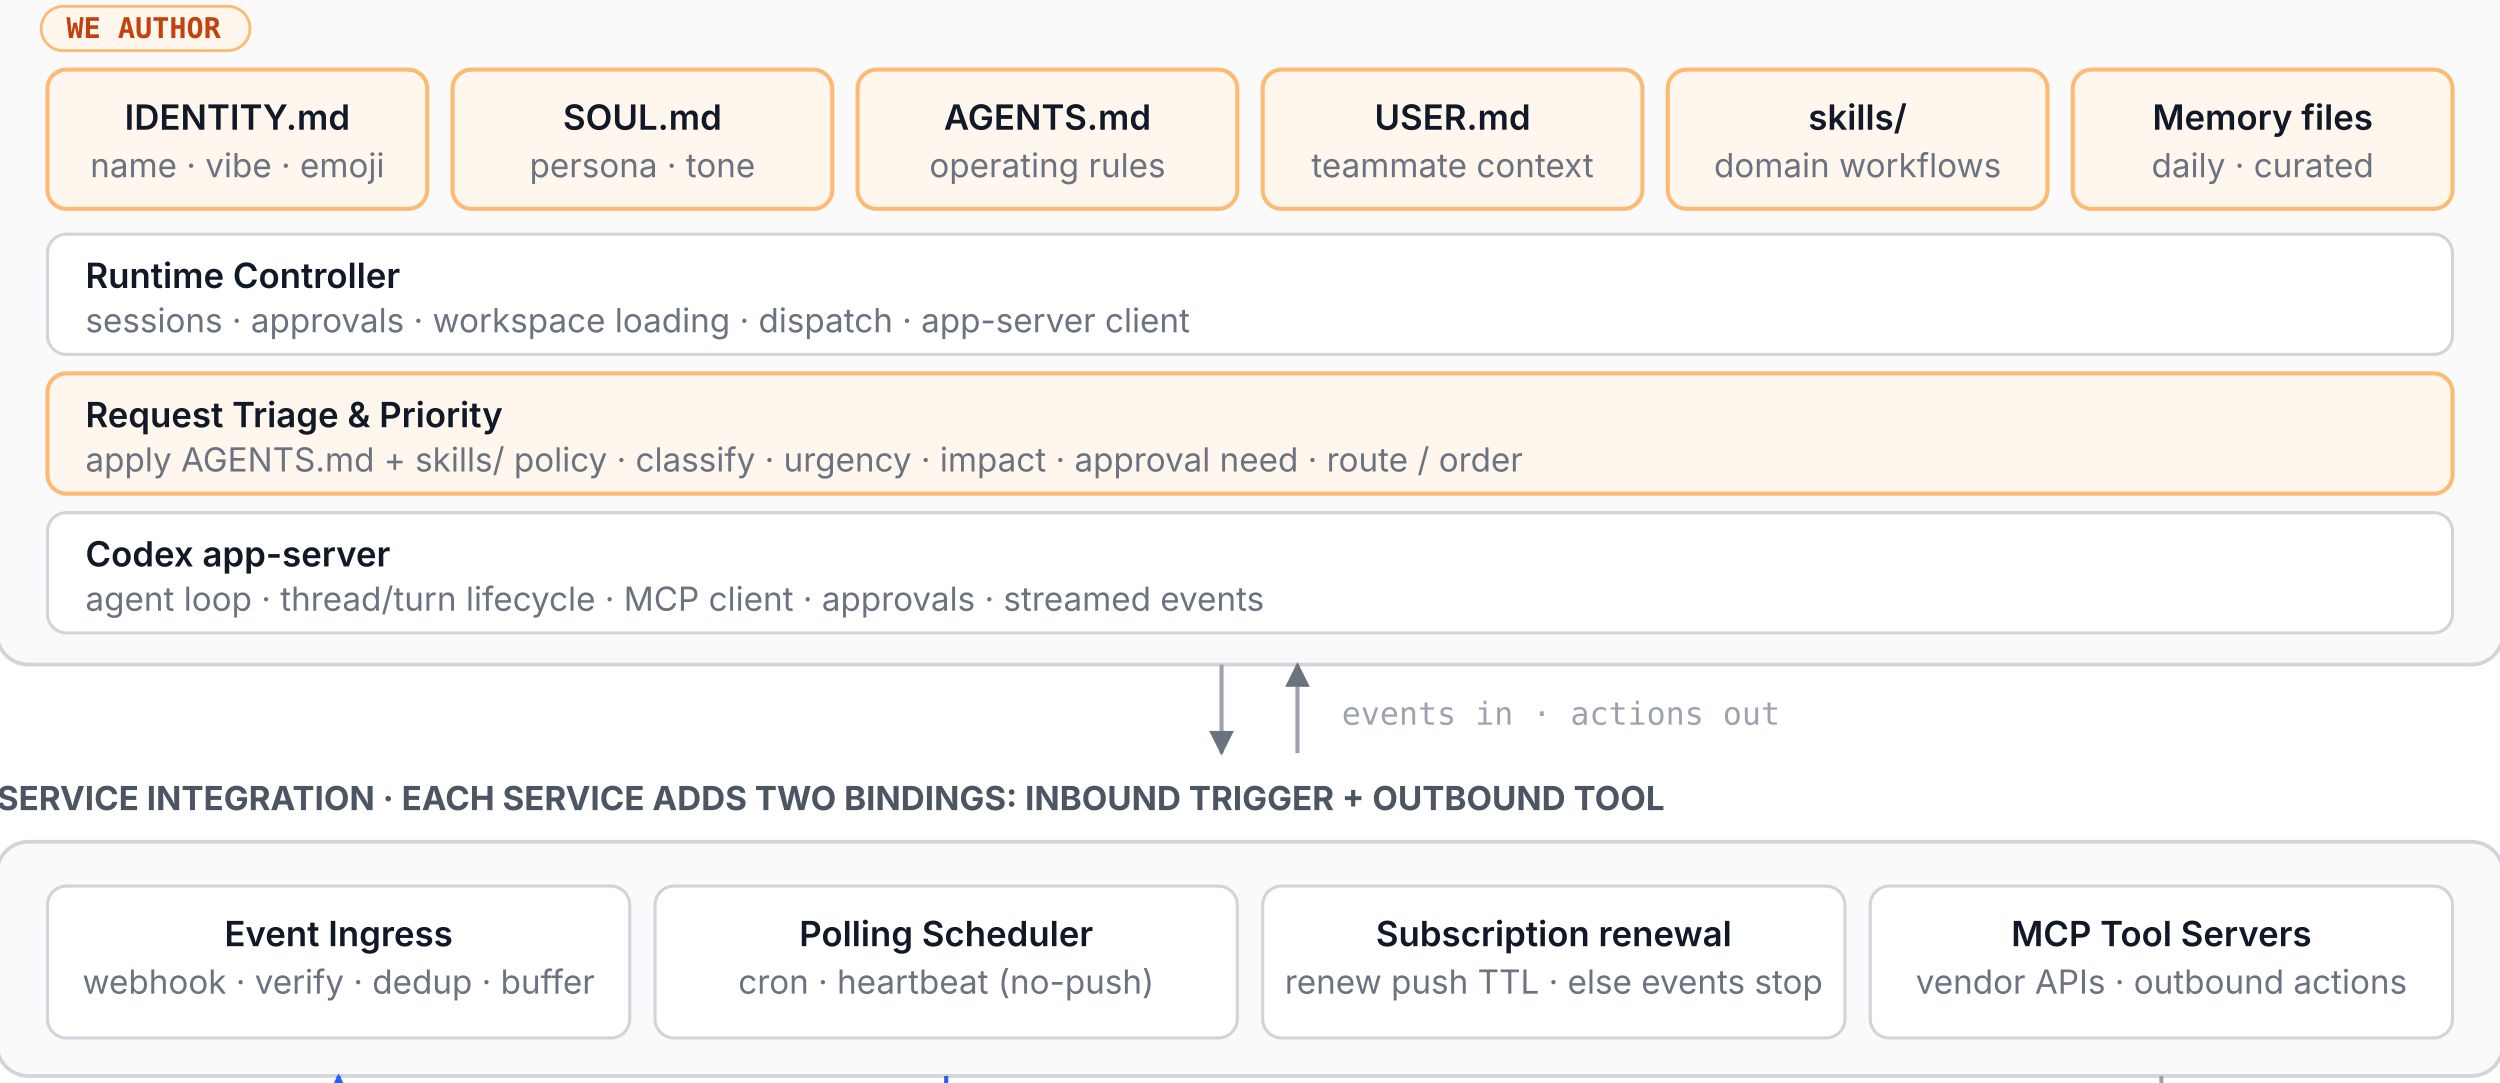
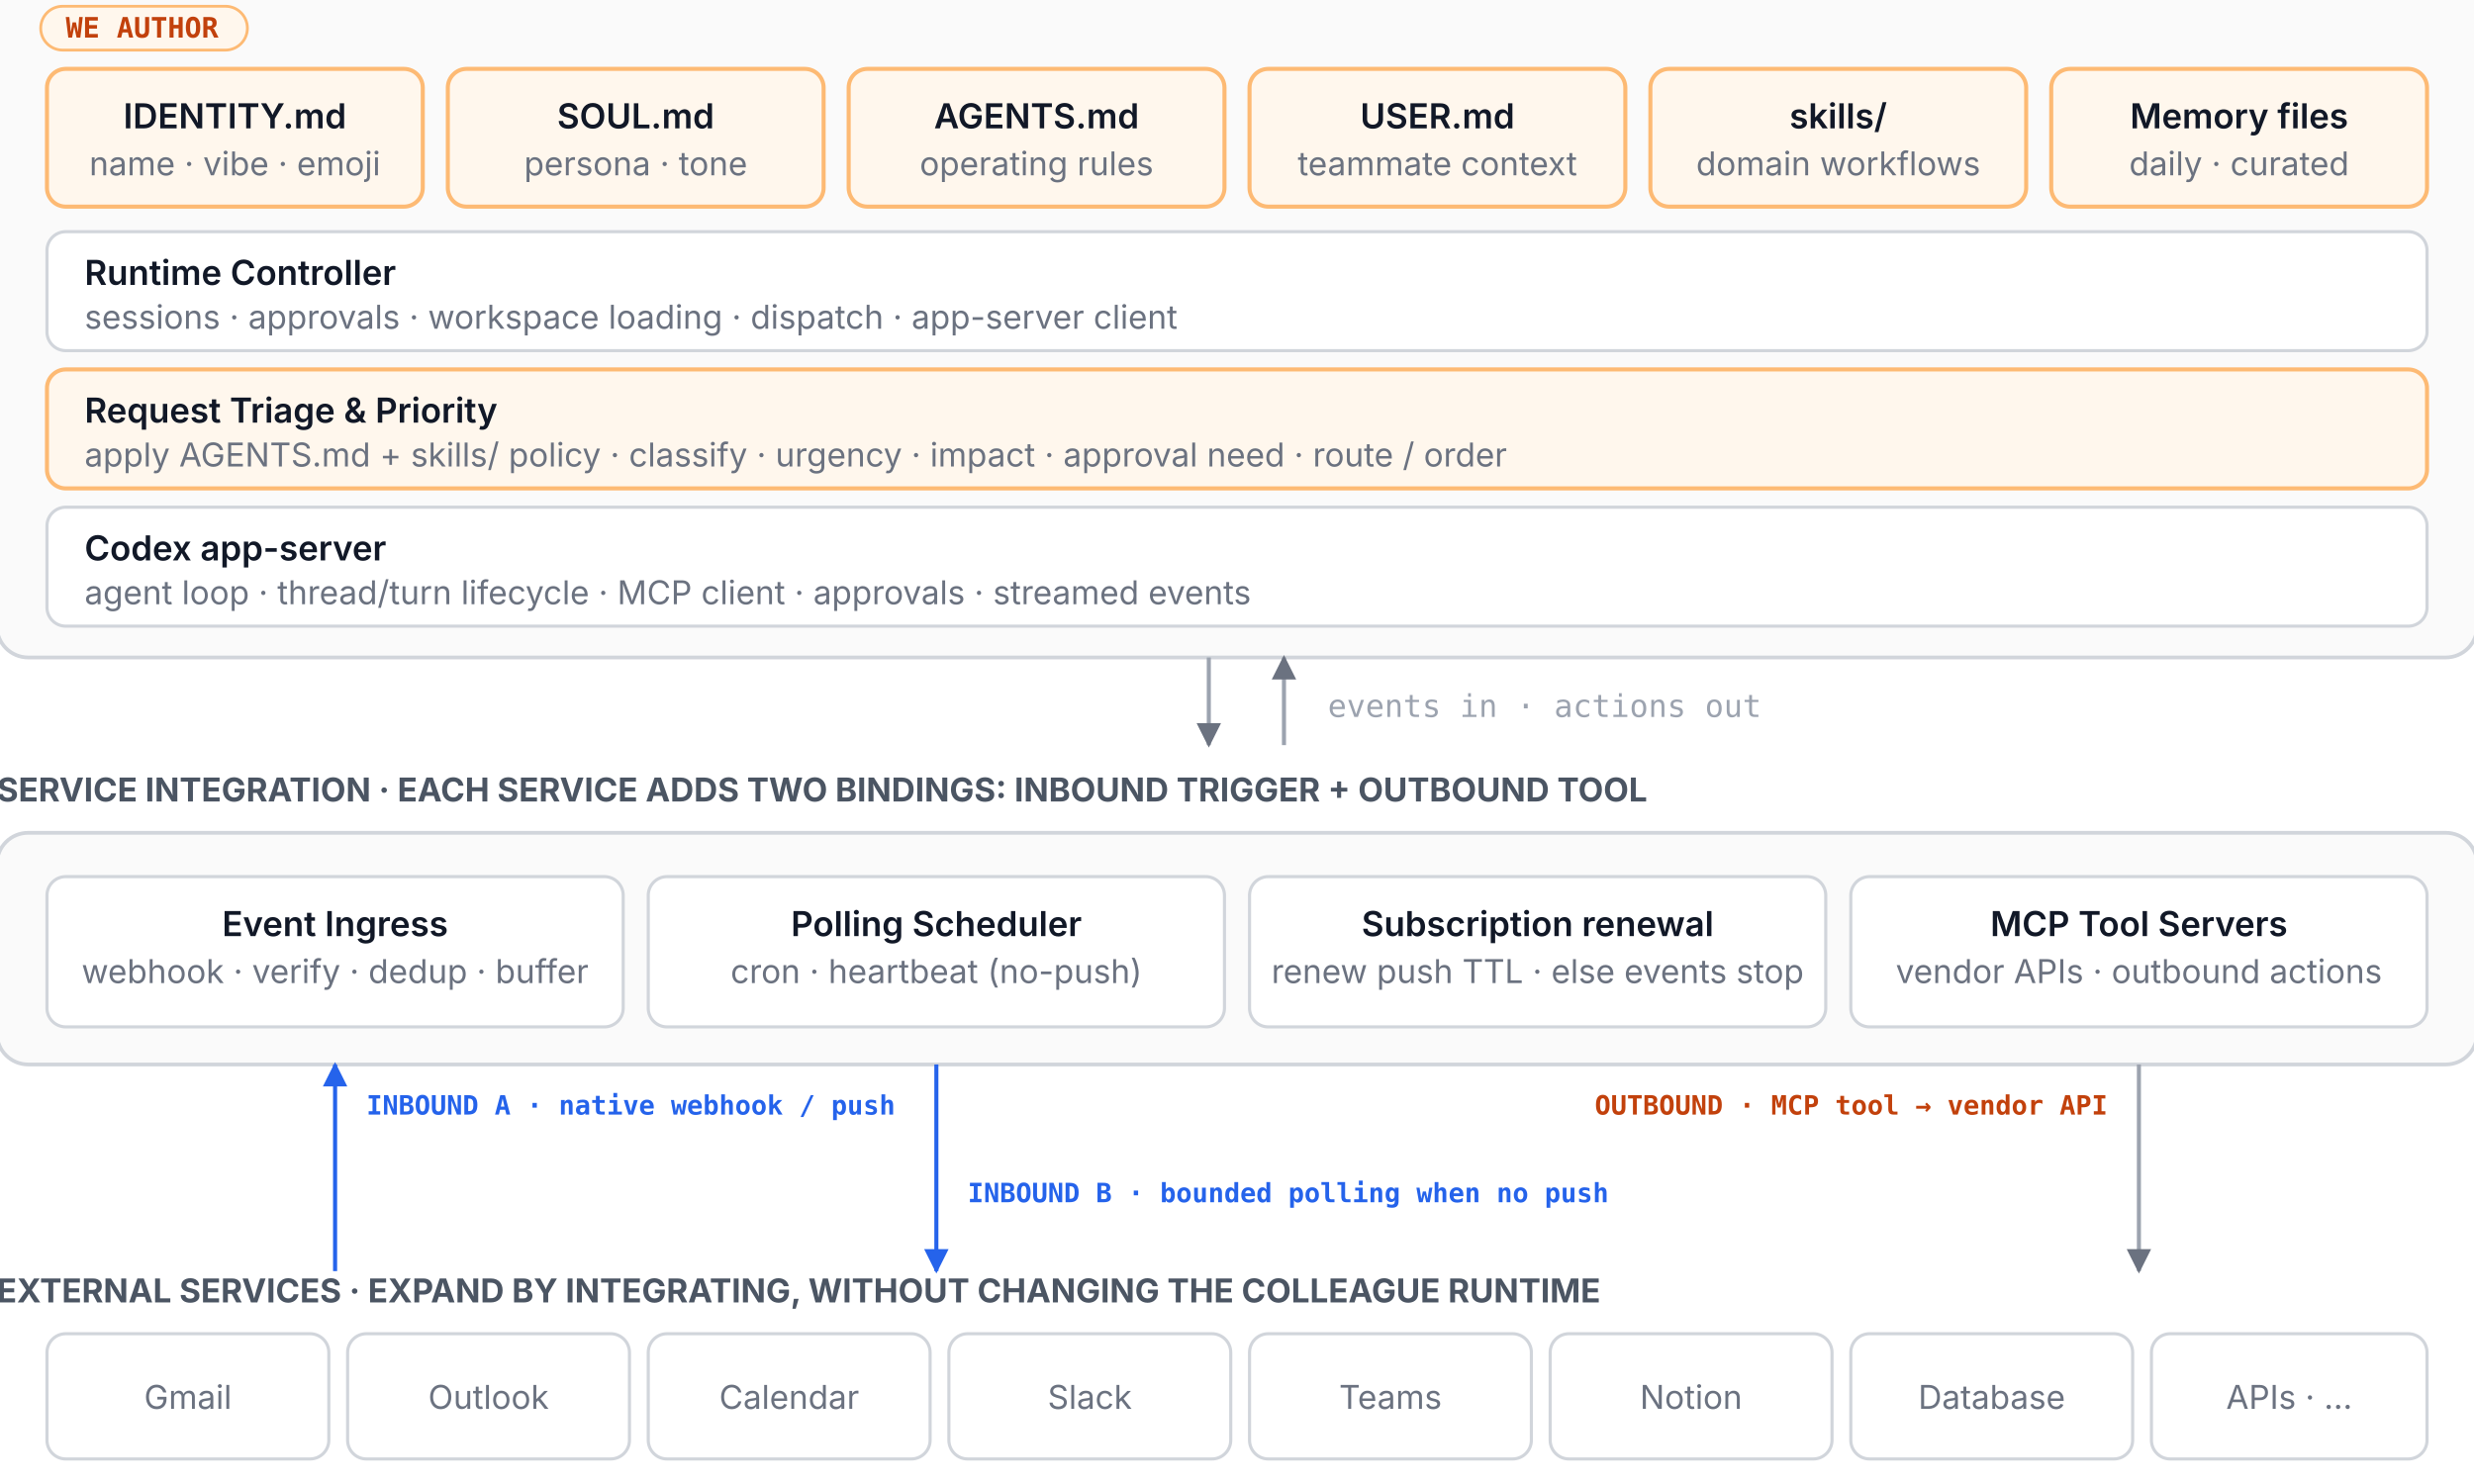
- <svg xmlns="http://www.w3.org/2000/svg" viewBox="25 204 790 342" role="img" font-family="ui-sans-serif, system-ui, -apple-system, sans-serif" style="">
+ <svg xmlns="http://www.w3.org/2000/svg" viewBox="25 204 790 474" role="img" font-family="ui-sans-serif, system-ui, -apple-system, sans-serif" style="">
  <defs style="fill: rgb(0, 0, 0); stroke: none; stroke-width: 1px; stroke-dasharray: none; font-size: 16px; font-weight: 400; font-family: ui-sans-serif, system-ui, -apple-system, sans-serif;">
    <marker id="initiative-before-arr" viewBox="0 0 10 10" refX="9" refY="5" markerWidth="6" markerHeight="6" orient="auto" style="fill: rgb(0, 0, 0); stroke: none; stroke-width: 1px; stroke-dasharray: none; font-size: 16px; font-weight: 400; font-family: ui-sans-serif, system-ui, -apple-system, sans-serif;">
      <path d="M0,0 L10,5 L0,10 z" fill="#6b7280" style="fill: rgb(107, 114, 128); stroke: none; stroke-width: 1px; stroke-dasharray: none; font-size: 16px; font-weight: 400; font-family: ui-sans-serif, system-ui, -apple-system, sans-serif;" />
    </marker>
    <marker id="initiative-before-arrB" viewBox="0 0 10 10" refX="9" refY="5" markerWidth="6" markerHeight="6" orient="auto" style="fill: rgb(0, 0, 0); stroke: none; stroke-width: 1px; stroke-dasharray: none; font-size: 16px; font-weight: 400; font-family: ui-sans-serif, system-ui, -apple-system, sans-serif;">
      <path d="M0,0 L10,5 L0,10 z" fill="#2563eb" style="fill: rgb(37, 99, 235); stroke: none; stroke-width: 1px; stroke-dasharray: none; font-size: 16px; font-weight: 400; font-family: ui-sans-serif, system-ui, -apple-system, sans-serif;" />
    </marker>
  </defs>
  <style style="fill: rgb(0, 0, 0); stroke: none; stroke-width: 1px; stroke-dasharray: none; font-size: 16px; font-weight: 400; font-family: ui-sans-serif, system-ui, -apple-system, sans-serif;">
    .original-architecture .h1 { font-size: 15px; font-weight: 700; fill: #111827; }
    .original-architecture .label { font-size: 12px; font-weight: 600; fill: #111827; }
    .original-architecture .labelS { font-size: 11px; font-weight: 600; fill: #111827; }
    .original-architecture .sub { font-size: 10.5px; fill: #6b7280; }
    .original-architecture .port { font-size: 10px; fill: #9ca3af; font-family: ui-monospace, monospace; }
    .original-architecture .tier { font-size: 10.5px; font-weight: 700; fill: #4b5563; letter-spacing: 0.4px; }
    .original-architecture .own { font-size: 9px; font-weight: 700; fill: #c2410c; font-family: ui-monospace, monospace; }
    .original-architecture .sec { font-size: 9px; font-weight: 700; fill: #1d4ed8; font-family: ui-monospace, monospace; }
    .original-architecture .flowIn { font-size: 8.5px; font-weight: 700; fill: #2563eb; font-family: ui-monospace, monospace; }
    .original-architecture .flowOut { font-size: 8.5px; font-weight: 700; fill: #c2410c; font-family: ui-monospace, monospace; }
    .original-architecture .edge { stroke: #9ca3af; stroke-width: 1.3; fill: none; }
    .original-architecture .edgeB { stroke: #2563eb; stroke-width: 1.3; fill: none; }
    .original-architecture .box { fill: #ffffff; stroke: #d1d5db; stroke-width: 1; }
    .original-architecture .container { fill: #fafafa; stroke: #d1d5db; stroke-width: 1.2; }
    .original-architecture .own1 { fill: #fff7ed; stroke: #fdba74; stroke-width: 1.3; }
    .original-architecture .human { fill: #eff6ff; stroke: #3b82f6; stroke-width: 1.4; }
    .original-architecture .secband { fill: #eff6ff; stroke: #93c5fd; stroke-width: 1.4; }
    .original-architecture .chip { fill: #fff7ed; stroke: #fdba74; stroke-width: 0.9; }
    .original-architecture .chipB { fill: #dbeafe; stroke: #93c5fd; stroke-width: 0.9; }
  </style>
  <rect width="840" height="786" fill="#ffffff" style="fill: rgb(255, 255, 255); stroke: none; stroke-width: 1px; stroke-dasharray: none; font-size: 16px; font-weight: 400; font-family: ui-sans-serif, system-ui, -apple-system, sans-serif;" />
  <text x="24" y="26" class="h1" style="fill: rgb(17, 24, 39); stroke: none; stroke-width: 1px; stroke-dasharray: none; font-size: 15px; font-weight: 700; font-family: -apple-system, &quot;system-ui&quot;, &quot;Segoe UI&quot;, &quot;PingFang TC&quot;, &quot;Noto Sans TC&quot;, sans-serif;">Digital colleague · reference architecture (one colleague)</text>
  <text x="24" y="44" class="sub" style="fill: rgb(107, 114, 128); stroke: none; stroke-width: 1px; stroke-dasharray: none; font-size: 10.5px; font-weight: 400; font-family: -apple-system, &quot;system-ui&quot;, &quot;Segoe UI&quot;, &quot;PingFang TC&quot;, &quot;Noto Sans TC&quot;, sans-serif;">Layered components. Orange = we author. Blue = human surface &amp; the security boundary. Grey = off-the-shelf runtime, engine, and services.</text>
  <text x="24" y="72" class="tier" style="fill: rgb(75, 85, 99); stroke: none; stroke-width: 1px; stroke-dasharray: none; font-size: 10.5px; font-weight: 700; font-family: -apple-system, &quot;system-ui&quot;, &quot;Segoe UI&quot;, &quot;PingFang TC&quot;, &quot;Noto Sans TC&quot;, sans-serif;">HUMAN · ONE INTERACTION SURFACE</text>
  <rect x="24" y="82" width="170" height="54" rx="8" class="box" style="fill: rgb(255, 255, 255); stroke: rgb(209, 213, 219); stroke-width: 1px; stroke-dasharray: none; font-size: 16px; font-weight: 400; font-family: ui-sans-serif, system-ui, -apple-system, sans-serif;" />
  <text x="109" y="104" text-anchor="middle" class="label" style="fill: rgb(17, 24, 39); stroke: none; stroke-width: 1px; stroke-dasharray: none; font-size: 12px; font-weight: 600; font-family: -apple-system, &quot;system-ui&quot;, &quot;Segoe UI&quot;, &quot;PingFang TC&quot;, &quot;Noto Sans TC&quot;, sans-serif;">Person / teammate</text>
  <text x="109" y="120" text-anchor="middle" class="sub" style="fill: rgb(107, 114, 128); stroke: none; stroke-width: 1px; stroke-dasharray: none; font-size: 10.5px; font-weight: 400; font-family: -apple-system, &quot;system-ui&quot;, &quot;Segoe UI&quot;, &quot;PingFang TC&quot;, &quot;Noto Sans TC&quot;, sans-serif;">one person, one intent</text>
  <line x1="194" y1="109" x2="228" y2="109" class="edgeB" marker-end="url(#initiative-before-arrB)" style="fill: none; stroke: rgb(37, 99, 235); stroke-width: 1.3px; stroke-dasharray: none; font-size: 16px; font-weight: 400; font-family: ui-sans-serif, system-ui, -apple-system, sans-serif;" />
  <rect x="230" y="82" width="586" height="54" rx="8" class="human" style="fill: rgb(239, 246, 255); stroke: rgb(59, 130, 246); stroke-width: 1.4px; stroke-dasharray: none; font-size: 16px; font-weight: 400; font-family: ui-sans-serif, system-ui, -apple-system, sans-serif;" />
  <text x="523" y="104" text-anchor="middle" class="label" style="fill: rgb(17, 24, 39); stroke: none; stroke-width: 1px; stroke-dasharray: none; font-size: 12px; font-weight: 600; font-family: -apple-system, &quot;system-ui&quot;, &quot;Segoe UI&quot;, &quot;PingFang TC&quot;, &quot;Noto Sans TC&quot;, sans-serif;">Interaction surface · one approved binding</text>
  <text x="523" y="120" text-anchor="middle" class="sub" style="fill: rgb(107, 114, 128); stroke: none; stroke-width: 1px; stroke-dasharray: none; font-size: 10.5px; font-weight: 400; font-family: -apple-system, &quot;system-ui&quot;, &quot;Segoe UI&quot;, &quot;PingFang TC&quot;, &quot;Noto Sans TC&quot;, sans-serif;">web / desktop / embodied UI · the only human-facing channel (ADR-019)</text>
  <line x1="523" y1="136" x2="523" y2="166" class="edgeB" marker-end="url(#initiative-before-arrB)" style="fill: none; stroke: rgb(37, 99, 235); stroke-width: 1.3px; stroke-dasharray: none; font-size: 16px; font-weight: 400; font-family: ui-sans-serif, system-ui, -apple-system, sans-serif;" />
  <text x="24" y="184" class="tier" style="fill: rgb(75, 85, 99); stroke: none; stroke-width: 1px; stroke-dasharray: none; font-size: 10.5px; font-weight: 700; font-family: -apple-system, &quot;system-ui&quot;, &quot;Segoe UI&quot;, &quot;PingFang TC&quot;, &quot;Noto Sans TC&quot;, sans-serif;">DIGITAL COLLEAGUE · AUTHORED WORKSPACE + TRIAGE POLICY; OFF-THE-SHELF RUNTIME &amp; ENGINE</text>
  <rect x="24" y="194" width="792" height="220" rx="10" class="container" style="fill: rgb(250, 250, 250); stroke: rgb(209, 213, 219); stroke-width: 1.2px; stroke-dasharray: none; font-size: 16px; font-weight: 400; font-family: ui-sans-serif, system-ui, -apple-system, sans-serif;" />
  <rect x="38" y="206" width="66" height="14" rx="7" class="chip" style="fill: rgb(255, 247, 237); stroke: rgb(253, 186, 116); stroke-width: 0.9px; stroke-dasharray: none; font-size: 16px; font-weight: 400; font-family: ui-sans-serif, system-ui, -apple-system, sans-serif;" />
  <text x="46" y="216" class="own" style="fill: rgb(194, 65, 12); stroke: none; stroke-width: 1px; stroke-dasharray: none; font-size: 9px; font-weight: 700; font-family: ui-monospace, monospace;">WE AUTHOR</text>
  <rect x="40" y="226" width="120" height="44" rx="6" class="own1" style="fill: rgb(255, 247, 237); stroke: rgb(253, 186, 116); stroke-width: 1.3px; stroke-dasharray: none; font-size: 16px; font-weight: 400; font-family: ui-sans-serif, system-ui, -apple-system, sans-serif;" />
  <text x="100" y="245" text-anchor="middle" class="labelS" style="fill: rgb(17, 24, 39); stroke: none; stroke-width: 1px; stroke-dasharray: none; font-size: 11px; font-weight: 600; font-family: -apple-system, &quot;system-ui&quot;, &quot;Segoe UI&quot;, &quot;PingFang TC&quot;, &quot;Noto Sans TC&quot;, sans-serif;">IDENTITY.md</text>
  <text x="100" y="260" text-anchor="middle" class="sub" style="fill: rgb(107, 114, 128); stroke: none; stroke-width: 1px; stroke-dasharray: none; font-size: 10.5px; font-weight: 400; font-family: -apple-system, &quot;system-ui&quot;, &quot;Segoe UI&quot;, &quot;PingFang TC&quot;, &quot;Noto Sans TC&quot;, sans-serif;">name · vibe · emoji</text>
  <rect x="168" y="226" width="120" height="44" rx="6" class="own1" style="fill: rgb(255, 247, 237); stroke: rgb(253, 186, 116); stroke-width: 1.3px; stroke-dasharray: none; font-size: 16px; font-weight: 400; font-family: ui-sans-serif, system-ui, -apple-system, sans-serif;" />
  <text x="228" y="245" text-anchor="middle" class="labelS" style="fill: rgb(17, 24, 39); stroke: none; stroke-width: 1px; stroke-dasharray: none; font-size: 11px; font-weight: 600; font-family: -apple-system, &quot;system-ui&quot;, &quot;Segoe UI&quot;, &quot;PingFang TC&quot;, &quot;Noto Sans TC&quot;, sans-serif;">SOUL.md</text>
  <text x="228" y="260" text-anchor="middle" class="sub" style="fill: rgb(107, 114, 128); stroke: none; stroke-width: 1px; stroke-dasharray: none; font-size: 10.5px; font-weight: 400; font-family: -apple-system, &quot;system-ui&quot;, &quot;Segoe UI&quot;, &quot;PingFang TC&quot;, &quot;Noto Sans TC&quot;, sans-serif;">persona · tone</text>
  <rect x="296" y="226" width="120" height="44" rx="6" class="own1" style="fill: rgb(255, 247, 237); stroke: rgb(253, 186, 116); stroke-width: 1.3px; stroke-dasharray: none; font-size: 16px; font-weight: 400; font-family: ui-sans-serif, system-ui, -apple-system, sans-serif;" />
  <text x="356" y="245" text-anchor="middle" class="labelS" style="fill: rgb(17, 24, 39); stroke: none; stroke-width: 1px; stroke-dasharray: none; font-size: 11px; font-weight: 600; font-family: -apple-system, &quot;system-ui&quot;, &quot;Segoe UI&quot;, &quot;PingFang TC&quot;, &quot;Noto Sans TC&quot;, sans-serif;">AGENTS.md</text>
  <text x="356" y="260" text-anchor="middle" class="sub" style="fill: rgb(107, 114, 128); stroke: none; stroke-width: 1px; stroke-dasharray: none; font-size: 10.5px; font-weight: 400; font-family: -apple-system, &quot;system-ui&quot;, &quot;Segoe UI&quot;, &quot;PingFang TC&quot;, &quot;Noto Sans TC&quot;, sans-serif;">operating rules</text>
  <rect x="424" y="226" width="120" height="44" rx="6" class="own1" style="fill: rgb(255, 247, 237); stroke: rgb(253, 186, 116); stroke-width: 1.3px; stroke-dasharray: none; font-size: 16px; font-weight: 400; font-family: ui-sans-serif, system-ui, -apple-system, sans-serif;" />
  <text x="484" y="245" text-anchor="middle" class="labelS" style="fill: rgb(17, 24, 39); stroke: none; stroke-width: 1px; stroke-dasharray: none; font-size: 11px; font-weight: 600; font-family: -apple-system, &quot;system-ui&quot;, &quot;Segoe UI&quot;, &quot;PingFang TC&quot;, &quot;Noto Sans TC&quot;, sans-serif;">USER.md</text>
  <text x="484" y="260" text-anchor="middle" class="sub" style="fill: rgb(107, 114, 128); stroke: none; stroke-width: 1px; stroke-dasharray: none; font-size: 10.5px; font-weight: 400; font-family: -apple-system, &quot;system-ui&quot;, &quot;Segoe UI&quot;, &quot;PingFang TC&quot;, &quot;Noto Sans TC&quot;, sans-serif;">teammate context</text>
  <rect x="552" y="226" width="120" height="44" rx="6" class="own1" style="fill: rgb(255, 247, 237); stroke: rgb(253, 186, 116); stroke-width: 1.3px; stroke-dasharray: none; font-size: 16px; font-weight: 400; font-family: ui-sans-serif, system-ui, -apple-system, sans-serif;" />
  <text x="612" y="245" text-anchor="middle" class="labelS" style="fill: rgb(17, 24, 39); stroke: none; stroke-width: 1px; stroke-dasharray: none; font-size: 11px; font-weight: 600; font-family: -apple-system, &quot;system-ui&quot;, &quot;Segoe UI&quot;, &quot;PingFang TC&quot;, &quot;Noto Sans TC&quot;, sans-serif;">skills/</text>
  <text x="612" y="260" text-anchor="middle" class="sub" style="fill: rgb(107, 114, 128); stroke: none; stroke-width: 1px; stroke-dasharray: none; font-size: 10.5px; font-weight: 400; font-family: -apple-system, &quot;system-ui&quot;, &quot;Segoe UI&quot;, &quot;PingFang TC&quot;, &quot;Noto Sans TC&quot;, sans-serif;">domain workflows</text>
  <rect x="680" y="226" width="120" height="44" rx="6" class="own1" style="fill: rgb(255, 247, 237); stroke: rgb(253, 186, 116); stroke-width: 1.3px; stroke-dasharray: none; font-size: 16px; font-weight: 400; font-family: ui-sans-serif, system-ui, -apple-system, sans-serif;" />
  <text x="740" y="245" text-anchor="middle" class="labelS" style="fill: rgb(17, 24, 39); stroke: none; stroke-width: 1px; stroke-dasharray: none; font-size: 11px; font-weight: 600; font-family: -apple-system, &quot;system-ui&quot;, &quot;Segoe UI&quot;, &quot;PingFang TC&quot;, &quot;Noto Sans TC&quot;, sans-serif;">Memory files</text>
  <text x="740" y="260" text-anchor="middle" class="sub" style="fill: rgb(107, 114, 128); stroke: none; stroke-width: 1px; stroke-dasharray: none; font-size: 10.5px; font-weight: 400; font-family: -apple-system, &quot;system-ui&quot;, &quot;Segoe UI&quot;, &quot;PingFang TC&quot;, &quot;Noto Sans TC&quot;, sans-serif;">daily · curated</text>
  <rect x="40" y="278" width="760" height="38" rx="6" class="box" style="fill: rgb(255, 255, 255); stroke: rgb(209, 213, 219); stroke-width: 1px; stroke-dasharray: none; font-size: 16px; font-weight: 400; font-family: ui-sans-serif, system-ui, -apple-system, sans-serif;" />
  <text x="52" y="295" class="labelS" style="fill: rgb(17, 24, 39); stroke: none; stroke-width: 1px; stroke-dasharray: none; font-size: 11px; font-weight: 600; font-family: -apple-system, &quot;system-ui&quot;, &quot;Segoe UI&quot;, &quot;PingFang TC&quot;, &quot;Noto Sans TC&quot;, sans-serif;">Runtime Controller</text>
  <text x="52" y="309" class="sub" style="fill: rgb(107, 114, 128); stroke: none; stroke-width: 1px; stroke-dasharray: none; font-size: 10.5px; font-weight: 400; font-family: -apple-system, &quot;system-ui&quot;, &quot;Segoe UI&quot;, &quot;PingFang TC&quot;, &quot;Noto Sans TC&quot;, sans-serif;">sessions · approvals · workspace loading · dispatch · app-server client</text>
  <rect x="40" y="322" width="760" height="38" rx="6" class="own1" style="fill: rgb(255, 247, 237); stroke: rgb(253, 186, 116); stroke-width: 1.3px; stroke-dasharray: none; font-size: 16px; font-weight: 400; font-family: ui-sans-serif, system-ui, -apple-system, sans-serif;" />
  <text x="52" y="339" class="labelS" style="fill: rgb(17, 24, 39); stroke: none; stroke-width: 1px; stroke-dasharray: none; font-size: 11px; font-weight: 600; font-family: -apple-system, &quot;system-ui&quot;, &quot;Segoe UI&quot;, &quot;PingFang TC&quot;, &quot;Noto Sans TC&quot;, sans-serif;">Request Triage &amp; Priority</text>
  <text x="52" y="353" class="sub" style="fill: rgb(107, 114, 128); stroke: none; stroke-width: 1px; stroke-dasharray: none; font-size: 10.5px; font-weight: 400; font-family: -apple-system, &quot;system-ui&quot;, &quot;Segoe UI&quot;, &quot;PingFang TC&quot;, &quot;Noto Sans TC&quot;, sans-serif;">apply AGENTS.md + skills/ policy · classify · urgency · impact · approval need · route / order</text>
  <rect x="40" y="366" width="760" height="38" rx="6" class="box" style="fill: rgb(255, 255, 255); stroke: rgb(209, 213, 219); stroke-width: 1px; stroke-dasharray: none; font-size: 16px; font-weight: 400; font-family: ui-sans-serif, system-ui, -apple-system, sans-serif;" />
  <text x="52" y="383" class="labelS" style="fill: rgb(17, 24, 39); stroke: none; stroke-width: 1px; stroke-dasharray: none; font-size: 11px; font-weight: 600; font-family: -apple-system, &quot;system-ui&quot;, &quot;Segoe UI&quot;, &quot;PingFang TC&quot;, &quot;Noto Sans TC&quot;, sans-serif;">Codex app-server</text>
  <text x="52" y="397" class="sub" style="fill: rgb(107, 114, 128); stroke: none; stroke-width: 1px; stroke-dasharray: none; font-size: 10.5px; font-weight: 400; font-family: -apple-system, &quot;system-ui&quot;, &quot;Segoe UI&quot;, &quot;PingFang TC&quot;, &quot;Noto Sans TC&quot;, sans-serif;">agent loop · thread/turn lifecycle · MCP client · approvals · streamed events</text>
  <line x1="411" y1="414" x2="411" y2="442" class="edge" marker-end="url(#initiative-before-arr)" style="fill: none; stroke: rgb(156, 163, 175); stroke-width: 1.3px; stroke-dasharray: none; font-size: 16px; font-weight: 400; font-family: ui-sans-serif, system-ui, -apple-system, sans-serif;" />
  <line x1="435" y1="442" x2="435" y2="414" class="edge" marker-end="url(#initiative-before-arr)" style="fill: none; stroke: rgb(156, 163, 175); stroke-width: 1.3px; stroke-dasharray: none; font-size: 16px; font-weight: 400; font-family: ui-sans-serif, system-ui, -apple-system, sans-serif;" />
  <text x="449" y="433" class="port" style="fill: rgb(156, 163, 175); stroke: none; stroke-width: 1px; stroke-dasharray: none; font-size: 10px; font-weight: 400; font-family: ui-monospace, monospace;">events in · actions out</text>
  <text x="24" y="460" class="tier" style="fill: rgb(75, 85, 99); stroke: none; stroke-width: 1px; stroke-dasharray: none; font-size: 10.5px; font-weight: 700; font-family: -apple-system, &quot;system-ui&quot;, &quot;Segoe UI&quot;, &quot;PingFang TC&quot;, &quot;Noto Sans TC&quot;, sans-serif;">SERVICE INTEGRATION · EACH SERVICE ADDS TWO BINDINGS: INBOUND TRIGGER + OUTBOUND TOOL</text>
  <rect x="24" y="470" width="792" height="74" rx="10" class="container" style="fill: rgb(250, 250, 250); stroke: rgb(209, 213, 219); stroke-width: 1.2px; stroke-dasharray: none; font-size: 16px; font-weight: 400; font-family: ui-sans-serif, system-ui, -apple-system, sans-serif;" />
  <rect x="40" y="484" width="184" height="48" rx="6" class="box" style="fill: rgb(255, 255, 255); stroke: rgb(209, 213, 219); stroke-width: 1px; stroke-dasharray: none; font-size: 16px; font-weight: 400; font-family: ui-sans-serif, system-ui, -apple-system, sans-serif;" />
  <text x="132" y="503" text-anchor="middle" class="labelS" style="fill: rgb(17, 24, 39); stroke: none; stroke-width: 1px; stroke-dasharray: none; font-size: 11px; font-weight: 600; font-family: -apple-system, &quot;system-ui&quot;, &quot;Segoe UI&quot;, &quot;PingFang TC&quot;, &quot;Noto Sans TC&quot;, sans-serif;">Event Ingress</text>
  <text x="132" y="518" text-anchor="middle" class="sub" style="fill: rgb(107, 114, 128); stroke: none; stroke-width: 1px; stroke-dasharray: none; font-size: 10.5px; font-weight: 400; font-family: -apple-system, &quot;system-ui&quot;, &quot;Segoe UI&quot;, &quot;PingFang TC&quot;, &quot;Noto Sans TC&quot;, sans-serif;">webhook · verify · dedup · buffer</text>
  <rect x="232" y="484" width="184" height="48" rx="6" class="box" style="fill: rgb(255, 255, 255); stroke: rgb(209, 213, 219); stroke-width: 1px; stroke-dasharray: none; font-size: 16px; font-weight: 400; font-family: ui-sans-serif, system-ui, -apple-system, sans-serif;" />
  <text x="324" y="503" text-anchor="middle" class="labelS" style="fill: rgb(17, 24, 39); stroke: none; stroke-width: 1px; stroke-dasharray: none; font-size: 11px; font-weight: 600; font-family: -apple-system, &quot;system-ui&quot;, &quot;Segoe UI&quot;, &quot;PingFang TC&quot;, &quot;Noto Sans TC&quot;, sans-serif;">Polling Scheduler</text>
  <text x="324" y="518" text-anchor="middle" class="sub" style="fill: rgb(107, 114, 128); stroke: none; stroke-width: 1px; stroke-dasharray: none; font-size: 10.5px; font-weight: 400; font-family: -apple-system, &quot;system-ui&quot;, &quot;Segoe UI&quot;, &quot;PingFang TC&quot;, &quot;Noto Sans TC&quot;, sans-serif;">cron · heartbeat (no-push)</text>
  <rect x="424" y="484" width="184" height="48" rx="6" class="box" style="fill: rgb(255, 255, 255); stroke: rgb(209, 213, 219); stroke-width: 1px; stroke-dasharray: none; font-size: 16px; font-weight: 400; font-family: ui-sans-serif, system-ui, -apple-system, sans-serif;" />
  <text x="516" y="503" text-anchor="middle" class="labelS" style="fill: rgb(17, 24, 39); stroke: none; stroke-width: 1px; stroke-dasharray: none; font-size: 11px; font-weight: 600; font-family: -apple-system, &quot;system-ui&quot;, &quot;Segoe UI&quot;, &quot;PingFang TC&quot;, &quot;Noto Sans TC&quot;, sans-serif;">Subscription renewal</text>
  <text x="516" y="518" text-anchor="middle" class="sub" style="fill: rgb(107, 114, 128); stroke: none; stroke-width: 1px; stroke-dasharray: none; font-size: 10.5px; font-weight: 400; font-family: -apple-system, &quot;system-ui&quot;, &quot;Segoe UI&quot;, &quot;PingFang TC&quot;, &quot;Noto Sans TC&quot;, sans-serif;">renew push TTL · else events stop</text>
  <rect x="616" y="484" width="184" height="48" rx="6" class="box" style="fill: rgb(255, 255, 255); stroke: rgb(209, 213, 219); stroke-width: 1px; stroke-dasharray: none; font-size: 16px; font-weight: 400; font-family: ui-sans-serif, system-ui, -apple-system, sans-serif;" />
  <text x="708" y="503" text-anchor="middle" class="labelS" style="fill: rgb(17, 24, 39); stroke: none; stroke-width: 1px; stroke-dasharray: none; font-size: 11px; font-weight: 600; font-family: -apple-system, &quot;system-ui&quot;, &quot;Segoe UI&quot;, &quot;PingFang TC&quot;, &quot;Noto Sans TC&quot;, sans-serif;">MCP Tool Servers</text>
  <text x="708" y="518" text-anchor="middle" class="sub" style="fill: rgb(107, 114, 128); stroke: none; stroke-width: 1px; stroke-dasharray: none; font-size: 10.5px; font-weight: 400; font-family: -apple-system, &quot;system-ui&quot;, &quot;Segoe UI&quot;, &quot;PingFang TC&quot;, &quot;Noto Sans TC&quot;, sans-serif;">vendor APIs · outbound actions</text>
  <line x1="132" y1="610" x2="132" y2="544" class="edgeB" marker-end="url(#initiative-before-arrB)" style="fill: none; stroke: rgb(37, 99, 235); stroke-width: 1.3px; stroke-dasharray: none; font-size: 16px; font-weight: 400; font-family: ui-sans-serif, system-ui, -apple-system, sans-serif;" />
  <text x="142" y="560" class="flowIn" style="fill: rgb(37, 99, 235); stroke: none; stroke-width: 1px; stroke-dasharray: none; font-size: 8.5px; font-weight: 700; font-family: ui-monospace, monospace;">INBOUND A · native webhook / push</text>
  <line x1="324" y1="544" x2="324" y2="610" class="edgeB" marker-end="url(#initiative-before-arrB)" style="fill: none; stroke: rgb(37, 99, 235); stroke-width: 1.3px; stroke-dasharray: none; font-size: 16px; font-weight: 400; font-family: ui-sans-serif, system-ui, -apple-system, sans-serif;" />
  <text x="334" y="588" class="flowIn" style="fill: rgb(37, 99, 235); stroke: none; stroke-width: 1px; stroke-dasharray: none; font-size: 8.5px; font-weight: 700; font-family: ui-monospace, monospace;">INBOUND B · bounded polling when no push</text>
  <line x1="708" y1="544" x2="708" y2="610" class="edge" marker-end="url(#initiative-before-arr)" style="fill: none; stroke: rgb(156, 163, 175); stroke-width: 1.3px; stroke-dasharray: none; font-size: 16px; font-weight: 400; font-family: ui-sans-serif, system-ui, -apple-system, sans-serif;" />
  <text x="698" y="560" text-anchor="end" class="flowOut" style="fill: rgb(194, 65, 12); stroke: none; stroke-width: 1px; stroke-dasharray: none; font-size: 8.5px; font-weight: 700; font-family: ui-monospace, monospace;">OUTBOUND · MCP tool → vendor API</text>
  <text x="24" y="620" class="tier" style="fill: rgb(75, 85, 99); stroke: none; stroke-width: 1px; stroke-dasharray: none; font-size: 10.5px; font-weight: 700; font-family: -apple-system, &quot;system-ui&quot;, &quot;Segoe UI&quot;, &quot;PingFang TC&quot;, &quot;Noto Sans TC&quot;, sans-serif;">EXTERNAL SERVICES · EXPAND BY INTEGRATING, WITHOUT CHANGING THE COLLEAGUE RUNTIME</text>
  <rect x="40" y="630" width="90" height="40" rx="6" class="box" style="fill: rgb(255, 255, 255); stroke: rgb(209, 213, 219); stroke-width: 1px; stroke-dasharray: none; font-size: 16px; font-weight: 400; font-family: ui-sans-serif, system-ui, -apple-system, sans-serif;" />
  <text x="85" y="654" text-anchor="middle" class="sub" style="fill: rgb(107, 114, 128); stroke: none; stroke-width: 1px; stroke-dasharray: none; font-size: 10.5px; font-weight: 400; font-family: -apple-system, &quot;system-ui&quot;, &quot;Segoe UI&quot;, &quot;PingFang TC&quot;, &quot;Noto Sans TC&quot;, sans-serif;">Gmail</text>
  <rect x="136" y="630" width="90" height="40" rx="6" class="box" style="fill: rgb(255, 255, 255); stroke: rgb(209, 213, 219); stroke-width: 1px; stroke-dasharray: none; font-size: 16px; font-weight: 400; font-family: ui-sans-serif, system-ui, -apple-system, sans-serif;" />
  <text x="181" y="654" text-anchor="middle" class="sub" style="fill: rgb(107, 114, 128); stroke: none; stroke-width: 1px; stroke-dasharray: none; font-size: 10.5px; font-weight: 400; font-family: -apple-system, &quot;system-ui&quot;, &quot;Segoe UI&quot;, &quot;PingFang TC&quot;, &quot;Noto Sans TC&quot;, sans-serif;">Outlook</text>
  <rect x="232" y="630" width="90" height="40" rx="6" class="box" style="fill: rgb(255, 255, 255); stroke: rgb(209, 213, 219); stroke-width: 1px; stroke-dasharray: none; font-size: 16px; font-weight: 400; font-family: ui-sans-serif, system-ui, -apple-system, sans-serif;" />
  <text x="277" y="654" text-anchor="middle" class="sub" style="fill: rgb(107, 114, 128); stroke: none; stroke-width: 1px; stroke-dasharray: none; font-size: 10.5px; font-weight: 400; font-family: -apple-system, &quot;system-ui&quot;, &quot;Segoe UI&quot;, &quot;PingFang TC&quot;, &quot;Noto Sans TC&quot;, sans-serif;">Calendar</text>
  <rect x="328" y="630" width="90" height="40" rx="6" class="box" style="fill: rgb(255, 255, 255); stroke: rgb(209, 213, 219); stroke-width: 1px; stroke-dasharray: none; font-size: 16px; font-weight: 400; font-family: ui-sans-serif, system-ui, -apple-system, sans-serif;" />
  <text x="373" y="654" text-anchor="middle" class="sub" style="fill: rgb(107, 114, 128); stroke: none; stroke-width: 1px; stroke-dasharray: none; font-size: 10.5px; font-weight: 400; font-family: -apple-system, &quot;system-ui&quot;, &quot;Segoe UI&quot;, &quot;PingFang TC&quot;, &quot;Noto Sans TC&quot;, sans-serif;">Slack</text>
  <rect x="424" y="630" width="90" height="40" rx="6" class="box" style="fill: rgb(255, 255, 255); stroke: rgb(209, 213, 219); stroke-width: 1px; stroke-dasharray: none; font-size: 16px; font-weight: 400; font-family: ui-sans-serif, system-ui, -apple-system, sans-serif;" />
  <text x="469" y="654" text-anchor="middle" class="sub" style="fill: rgb(107, 114, 128); stroke: none; stroke-width: 1px; stroke-dasharray: none; font-size: 10.5px; font-weight: 400; font-family: -apple-system, &quot;system-ui&quot;, &quot;Segoe UI&quot;, &quot;PingFang TC&quot;, &quot;Noto Sans TC&quot;, sans-serif;">Teams</text>
  <rect x="520" y="630" width="90" height="40" rx="6" class="box" style="fill: rgb(255, 255, 255); stroke: rgb(209, 213, 219); stroke-width: 1px; stroke-dasharray: none; font-size: 16px; font-weight: 400; font-family: ui-sans-serif, system-ui, -apple-system, sans-serif;" />
  <text x="565" y="654" text-anchor="middle" class="sub" style="fill: rgb(107, 114, 128); stroke: none; stroke-width: 1px; stroke-dasharray: none; font-size: 10.5px; font-weight: 400; font-family: -apple-system, &quot;system-ui&quot;, &quot;Segoe UI&quot;, &quot;PingFang TC&quot;, &quot;Noto Sans TC&quot;, sans-serif;">Notion</text>
  <rect x="616" y="630" width="90" height="40" rx="6" class="box" style="fill: rgb(255, 255, 255); stroke: rgb(209, 213, 219); stroke-width: 1px; stroke-dasharray: none; font-size: 16px; font-weight: 400; font-family: ui-sans-serif, system-ui, -apple-system, sans-serif;" />
  <text x="661" y="654" text-anchor="middle" class="sub" style="fill: rgb(107, 114, 128); stroke: none; stroke-width: 1px; stroke-dasharray: none; font-size: 10.5px; font-weight: 400; font-family: -apple-system, &quot;system-ui&quot;, &quot;Segoe UI&quot;, &quot;PingFang TC&quot;, &quot;Noto Sans TC&quot;, sans-serif;">Database</text>
  <rect x="712" y="630" width="88" height="40" rx="6" class="box" style="fill: rgb(255, 255, 255); stroke: rgb(209, 213, 219); stroke-width: 1px; stroke-dasharray: none; font-size: 16px; font-weight: 400; font-family: ui-sans-serif, system-ui, -apple-system, sans-serif;" />
  <text x="756" y="654" text-anchor="middle" class="sub" style="fill: rgb(107, 114, 128); stroke: none; stroke-width: 1px; stroke-dasharray: none; font-size: 10.5px; font-weight: 400; font-family: -apple-system, &quot;system-ui&quot;, &quot;Segoe UI&quot;, &quot;PingFang TC&quot;, &quot;Noto Sans TC&quot;, sans-serif;">APIs · …</text>
  <text x="24" y="700" class="tier" style="fill: rgb(75, 85, 99); stroke: none; stroke-width: 1px; stroke-dasharray: none; font-size: 10.5px; font-weight: 700; font-family: -apple-system, &quot;system-ui&quot;, &quot;Segoe UI&quot;, &quot;PingFang TC&quot;, &quot;Noto Sans TC&quot;, sans-serif;">ACCESS · PERMISSIONS · AUDIT · cross-cutting · bounds every layer above</text>
  <rect x="24" y="710" width="792" height="60" rx="10" class="secband" style="fill: rgb(239, 246, 255); stroke: rgb(147, 197, 253); stroke-width: 1.4px; stroke-dasharray: none; font-size: 16px; font-weight: 400; font-family: ui-sans-serif, system-ui, -apple-system, sans-serif;" />
  <rect x="38" y="722" width="150" height="14" rx="7" class="chipB" style="fill: rgb(219, 234, 254); stroke: rgb(147, 197, 253); stroke-width: 0.9px; stroke-dasharray: none; font-size: 16px; font-weight: 400; font-family: ui-sans-serif, system-ui, -apple-system, sans-serif;" />
  <text x="46" y="732" class="sec" style="fill: rgb(29, 78, 216); stroke: none; stroke-width: 1px; stroke-dasharray: none; font-size: 9px; font-weight: 700; font-family: ui-monospace, monospace;">WE DESIGN · REVIEWED</text>
  <rect x="200" y="720" width="146" height="40" rx="6" class="box" style="fill: rgb(255, 255, 255); stroke: rgb(209, 213, 219); stroke-width: 1px; stroke-dasharray: none; font-size: 16px; font-weight: 400; font-family: ui-sans-serif, system-ui, -apple-system, sans-serif;" />
  <text x="273" y="737" text-anchor="middle" class="sub" style="fill: rgb(107, 114, 128); stroke: none; stroke-width: 1px; stroke-dasharray: none; font-size: 10.5px; font-weight: 400; font-family: -apple-system, &quot;system-ui&quot;, &quot;Segoe UI&quot;, &quot;PingFang TC&quot;, &quot;Noto Sans TC&quot;, sans-serif;">credential custody</text>
  <text x="273" y="751" text-anchor="middle" class="sub" style="fill: rgb(107, 114, 128); stroke: none; stroke-width: 1px; stroke-dasharray: none; font-size: 10.5px; font-weight: 400; font-family: -apple-system, &quot;system-ui&quot;, &quot;Segoe UI&quot;, &quot;PingFang TC&quot;, &quot;Noto Sans TC&quot;, sans-serif;">least privilege</text>
  <rect x="354" y="720" width="146" height="40" rx="6" class="box" style="fill: rgb(255, 255, 255); stroke: rgb(209, 213, 219); stroke-width: 1px; stroke-dasharray: none; font-size: 16px; font-weight: 400; font-family: ui-sans-serif, system-ui, -apple-system, sans-serif;" />
  <text x="427" y="737" text-anchor="middle" class="sub" style="fill: rgb(107, 114, 128); stroke: none; stroke-width: 1px; stroke-dasharray: none; font-size: 10.5px; font-weight: 400; font-family: -apple-system, &quot;system-ui&quot;, &quot;Segoe UI&quot;, &quot;PingFang TC&quot;, &quot;Noto Sans TC&quot;, sans-serif;">approval bounds</text>
  <text x="427" y="751" text-anchor="middle" class="sub" style="fill: rgb(107, 114, 128); stroke: none; stroke-width: 1px; stroke-dasharray: none; font-size: 10.5px; font-weight: 400; font-family: -apple-system, &quot;system-ui&quot;, &quot;Segoe UI&quot;, &quot;PingFang TC&quot;, &quot;Noto Sans TC&quot;, sans-serif;">on side effects</text>
  <rect x="508" y="720" width="146" height="40" rx="6" class="box" style="fill: rgb(255, 255, 255); stroke: rgb(209, 213, 219); stroke-width: 1px; stroke-dasharray: none; font-size: 16px; font-weight: 400; font-family: ui-sans-serif, system-ui, -apple-system, sans-serif;" />
  <text x="581" y="737" text-anchor="middle" class="sub" style="fill: rgb(107, 114, 128); stroke: none; stroke-width: 1px; stroke-dasharray: none; font-size: 10.5px; font-weight: 400; font-family: -apple-system, &quot;system-ui&quot;, &quot;Segoe UI&quot;, &quot;PingFang TC&quot;, &quot;Noto Sans TC&quot;, sans-serif;">inbound content</text>
  <text x="581" y="751" text-anchor="middle" class="sub" style="fill: rgb(107, 114, 128); stroke: none; stroke-width: 1px; stroke-dasharray: none; font-size: 10.5px; font-weight: 400; font-family: -apple-system, &quot;system-ui&quot;, &quot;Segoe UI&quot;, &quot;PingFang TC&quot;, &quot;Noto Sans TC&quot;, sans-serif;">is untrusted</text>
  <rect x="662" y="720" width="146" height="40" rx="6" class="box" style="fill: rgb(255, 255, 255); stroke: rgb(209, 213, 219); stroke-width: 1px; stroke-dasharray: none; font-size: 16px; font-weight: 400; font-family: ui-sans-serif, system-ui, -apple-system, sans-serif;" />
  <text x="735" y="737" text-anchor="middle" class="sub" style="fill: rgb(107, 114, 128); stroke: none; stroke-width: 1px; stroke-dasharray: none; font-size: 10.5px; font-weight: 400; font-family: -apple-system, &quot;system-ui&quot;, &quot;Segoe UI&quot;, &quot;PingFang TC&quot;, &quot;Noto Sans TC&quot;, sans-serif;">audit + provenance</text>
  <text x="735" y="751" text-anchor="middle" class="sub" style="fill: rgb(107, 114, 128); stroke: none; stroke-width: 1px; stroke-dasharray: none; font-size: 10.5px; font-weight: 400; font-family: -apple-system, &quot;system-ui&quot;, &quot;Segoe UI&quot;, &quot;PingFang TC&quot;, &quot;Noto Sans TC&quot;, sans-serif;">event → task → action</text>
  <g class="original-hit-areas" style="fill: rgb(0, 0, 0); stroke: none; stroke-width: 1px; stroke-dasharray: none; font-size: 16px; font-weight: 400; font-family: ui-sans-serif, system-ui, -apple-system, sans-serif;">
    <a href="proactivity.html#architecture/before/system" data-original-node="client" aria-label="Interaction surface：點擊展開" tabindex="0" style="fill: rgb(0, 0, 0); stroke: none; stroke-width: 1px; stroke-dasharray: none; font-size: 16px; font-weight: 400; font-family: ui-sans-serif, system-ui, -apple-system, sans-serif;">
      <rect x="230" y="82" width="586" height="54" rx="6" fill="transparent" stroke="transparent" stroke-width="2" style="fill: rgba(0, 0, 0, 0); stroke: rgba(0, 0, 0, 0); stroke-width: 2px; stroke-dasharray: none; font-size: 16px; font-weight: 400; font-family: ui-sans-serif, system-ui, -apple-system, sans-serif;" />
    </a>
    <a href="proactivity.html#architecture/before/system" data-original-node="identity" aria-label="Identity and persona：點擊展開" tabindex="0" style="fill: rgb(0, 0, 0); stroke: none; stroke-width: 1px; stroke-dasharray: none; font-size: 16px; font-weight: 400; font-family: ui-sans-serif, system-ui, -apple-system, sans-serif;">
      <rect x="40" y="226" width="248" height="44" rx="6" fill="transparent" stroke="transparent" stroke-width="2" style="fill: rgba(0, 0, 0, 0); stroke: rgba(0, 0, 0, 0); stroke-width: 2px; stroke-dasharray: none; font-size: 16px; font-weight: 400; font-family: ui-sans-serif, system-ui, -apple-system, sans-serif;" />
    </a>
    <a href="proactivity.html#architecture/before/system" data-original-node="context" aria-label="AGENTS.md, skills and memory：點擊展開" tabindex="0" style="fill: rgb(0, 0, 0); stroke: none; stroke-width: 1px; stroke-dasharray: none; font-size: 16px; font-weight: 400; font-family: ui-sans-serif, system-ui, -apple-system, sans-serif;">
      <rect x="296" y="226" width="504" height="44" rx="6" fill="transparent" stroke="transparent" stroke-width="2" style="fill: rgba(0, 0, 0, 0); stroke: rgba(0, 0, 0, 0); stroke-width: 2px; stroke-dasharray: none; font-size: 16px; font-weight: 400; font-family: ui-sans-serif, system-ui, -apple-system, sans-serif;" />
    </a>
    <a href="proactivity.html#architecture/before/system" data-original-node="controller" aria-label="Runtime Controller：點擊展開" tabindex="0" style="fill: rgb(0, 0, 0); stroke: none; stroke-width: 1px; stroke-dasharray: none; font-size: 16px; font-weight: 400; font-family: ui-sans-serif, system-ui, -apple-system, sans-serif;">
      <rect x="40" y="278" width="760" height="38" rx="6" fill="transparent" stroke="transparent" stroke-width="2" style="fill: rgba(0, 0, 0, 0); stroke: rgba(0, 0, 0, 0); stroke-width: 2px; stroke-dasharray: none; font-size: 16px; font-weight: 400; font-family: ui-sans-serif, system-ui, -apple-system, sans-serif;" />
    </a>
    <a href="proactivity.html#architecture/before/system" data-original-node="admission" aria-label="Request Triage and Priority：點擊展開" tabindex="0" style="fill: rgb(0, 0, 0); stroke: none; stroke-width: 1px; stroke-dasharray: none; font-size: 16px; font-weight: 400; font-family: ui-sans-serif, system-ui, -apple-system, sans-serif;">
      <rect x="40" y="322" width="760" height="38" rx="6" fill="transparent" stroke="transparent" stroke-width="2" style="fill: rgba(0, 0, 0, 0); stroke: rgba(0, 0, 0, 0); stroke-width: 2px; stroke-dasharray: none; font-size: 16px; font-weight: 400; font-family: ui-sans-serif, system-ui, -apple-system, sans-serif;" />
    </a>
    <a href="proactivity.html#architecture/before/system" data-original-node="discovery" aria-label="Codex app-server：點擊展開" tabindex="0" style="fill: rgb(0, 0, 0); stroke: none; stroke-width: 1px; stroke-dasharray: none; font-size: 16px; font-weight: 400; font-family: ui-sans-serif, system-ui, -apple-system, sans-serif;">
      <rect x="40" y="366" width="760" height="38" rx="6" fill="transparent" stroke="transparent" stroke-width="2" style="fill: rgba(0, 0, 0, 0); stroke: rgba(0, 0, 0, 0); stroke-width: 2px; stroke-dasharray: none; font-size: 16px; font-weight: 400; font-family: ui-sans-serif, system-ui, -apple-system, sans-serif;" />
    </a>
    <a href="proactivity.html#architecture/before/system" data-original-node="observe" aria-label="Event Ingress：點擊展開" tabindex="0" style="fill: rgb(0, 0, 0); stroke: none; stroke-width: 1px; stroke-dasharray: none; font-size: 16px; font-weight: 400; font-family: ui-sans-serif, system-ui, -apple-system, sans-serif;">
      <rect x="40" y="484" width="184" height="48" rx="6" fill="transparent" stroke="transparent" stroke-width="2" style="fill: rgba(0, 0, 0, 0); stroke: rgba(0, 0, 0, 0); stroke-width: 2px; stroke-dasharray: none; font-size: 16px; font-weight: 400; font-family: ui-sans-serif, system-ui, -apple-system, sans-serif;" />
    </a>
    <a href="proactivity.html#architecture/before/system" data-original-node="scheduler" aria-label="Polling Scheduler：點擊展開" tabindex="0" class="" style="fill: rgb(0, 0, 0); stroke: none; stroke-width: 1px; stroke-dasharray: none; font-size: 16px; font-weight: 400; font-family: ui-sans-serif, system-ui, -apple-system, sans-serif;">
      <rect x="232" y="484" width="184" height="48" rx="6" fill="transparent" stroke="transparent" stroke-width="2" style="fill: rgba(0, 0, 0, 0); stroke: rgba(0, 0, 0, 0); stroke-width: 2px; stroke-dasharray: none; font-size: 16px; font-weight: 400; font-family: ui-sans-serif, system-ui, -apple-system, sans-serif;" />
    </a>
    <a href="proactivity.html#architecture/before/system" data-original-node="renewal" aria-label="Subscription renewal：點擊展開" tabindex="0" style="fill: rgb(0, 0, 0); stroke: none; stroke-width: 1px; stroke-dasharray: none; font-size: 16px; font-weight: 400; font-family: ui-sans-serif, system-ui, -apple-system, sans-serif;">
      <rect x="424" y="484" width="184" height="48" rx="6" fill="transparent" stroke="transparent" stroke-width="2" style="fill: rgba(0, 0, 0, 0); stroke: rgba(0, 0, 0, 0); stroke-width: 2px; stroke-dasharray: none; font-size: 16px; font-weight: 400; font-family: ui-sans-serif, system-ui, -apple-system, sans-serif;" />
    </a>
    <a href="proactivity.html#architecture/before/system" data-original-node="tools" aria-label="MCP Tool Servers：點擊展開" tabindex="0" style="fill: rgb(0, 0, 0); stroke: none; stroke-width: 1px; stroke-dasharray: none; font-size: 16px; font-weight: 400; font-family: ui-sans-serif, system-ui, -apple-system, sans-serif;">
      <rect x="616" y="484" width="184" height="48" rx="6" fill="transparent" stroke="transparent" stroke-width="2" style="fill: rgba(0, 0, 0, 0); stroke: rgba(0, 0, 0, 0); stroke-width: 2px; stroke-dasharray: none; font-size: 16px; font-weight: 400; font-family: ui-sans-serif, system-ui, -apple-system, sans-serif;" />
    </a>
    <a href="proactivity.html#architecture/before/system" data-original-node="security" aria-label="Access, Permissions and Audit：點擊展開" tabindex="0" style="fill: rgb(0, 0, 0); stroke: none; stroke-width: 1px; stroke-dasharray: none; font-size: 16px; font-weight: 400; font-family: ui-sans-serif, system-ui, -apple-system, sans-serif;">
      <rect x="24" y="710" width="792" height="60" rx="6" fill="transparent" stroke="transparent" stroke-width="2" style="fill: rgba(0, 0, 0, 0); stroke: rgba(0, 0, 0, 0); stroke-width: 2px; stroke-dasharray: none; font-size: 16px; font-weight: 400; font-family: ui-sans-serif, system-ui, -apple-system, sans-serif;" />
    </a>
  </g>
</svg>
